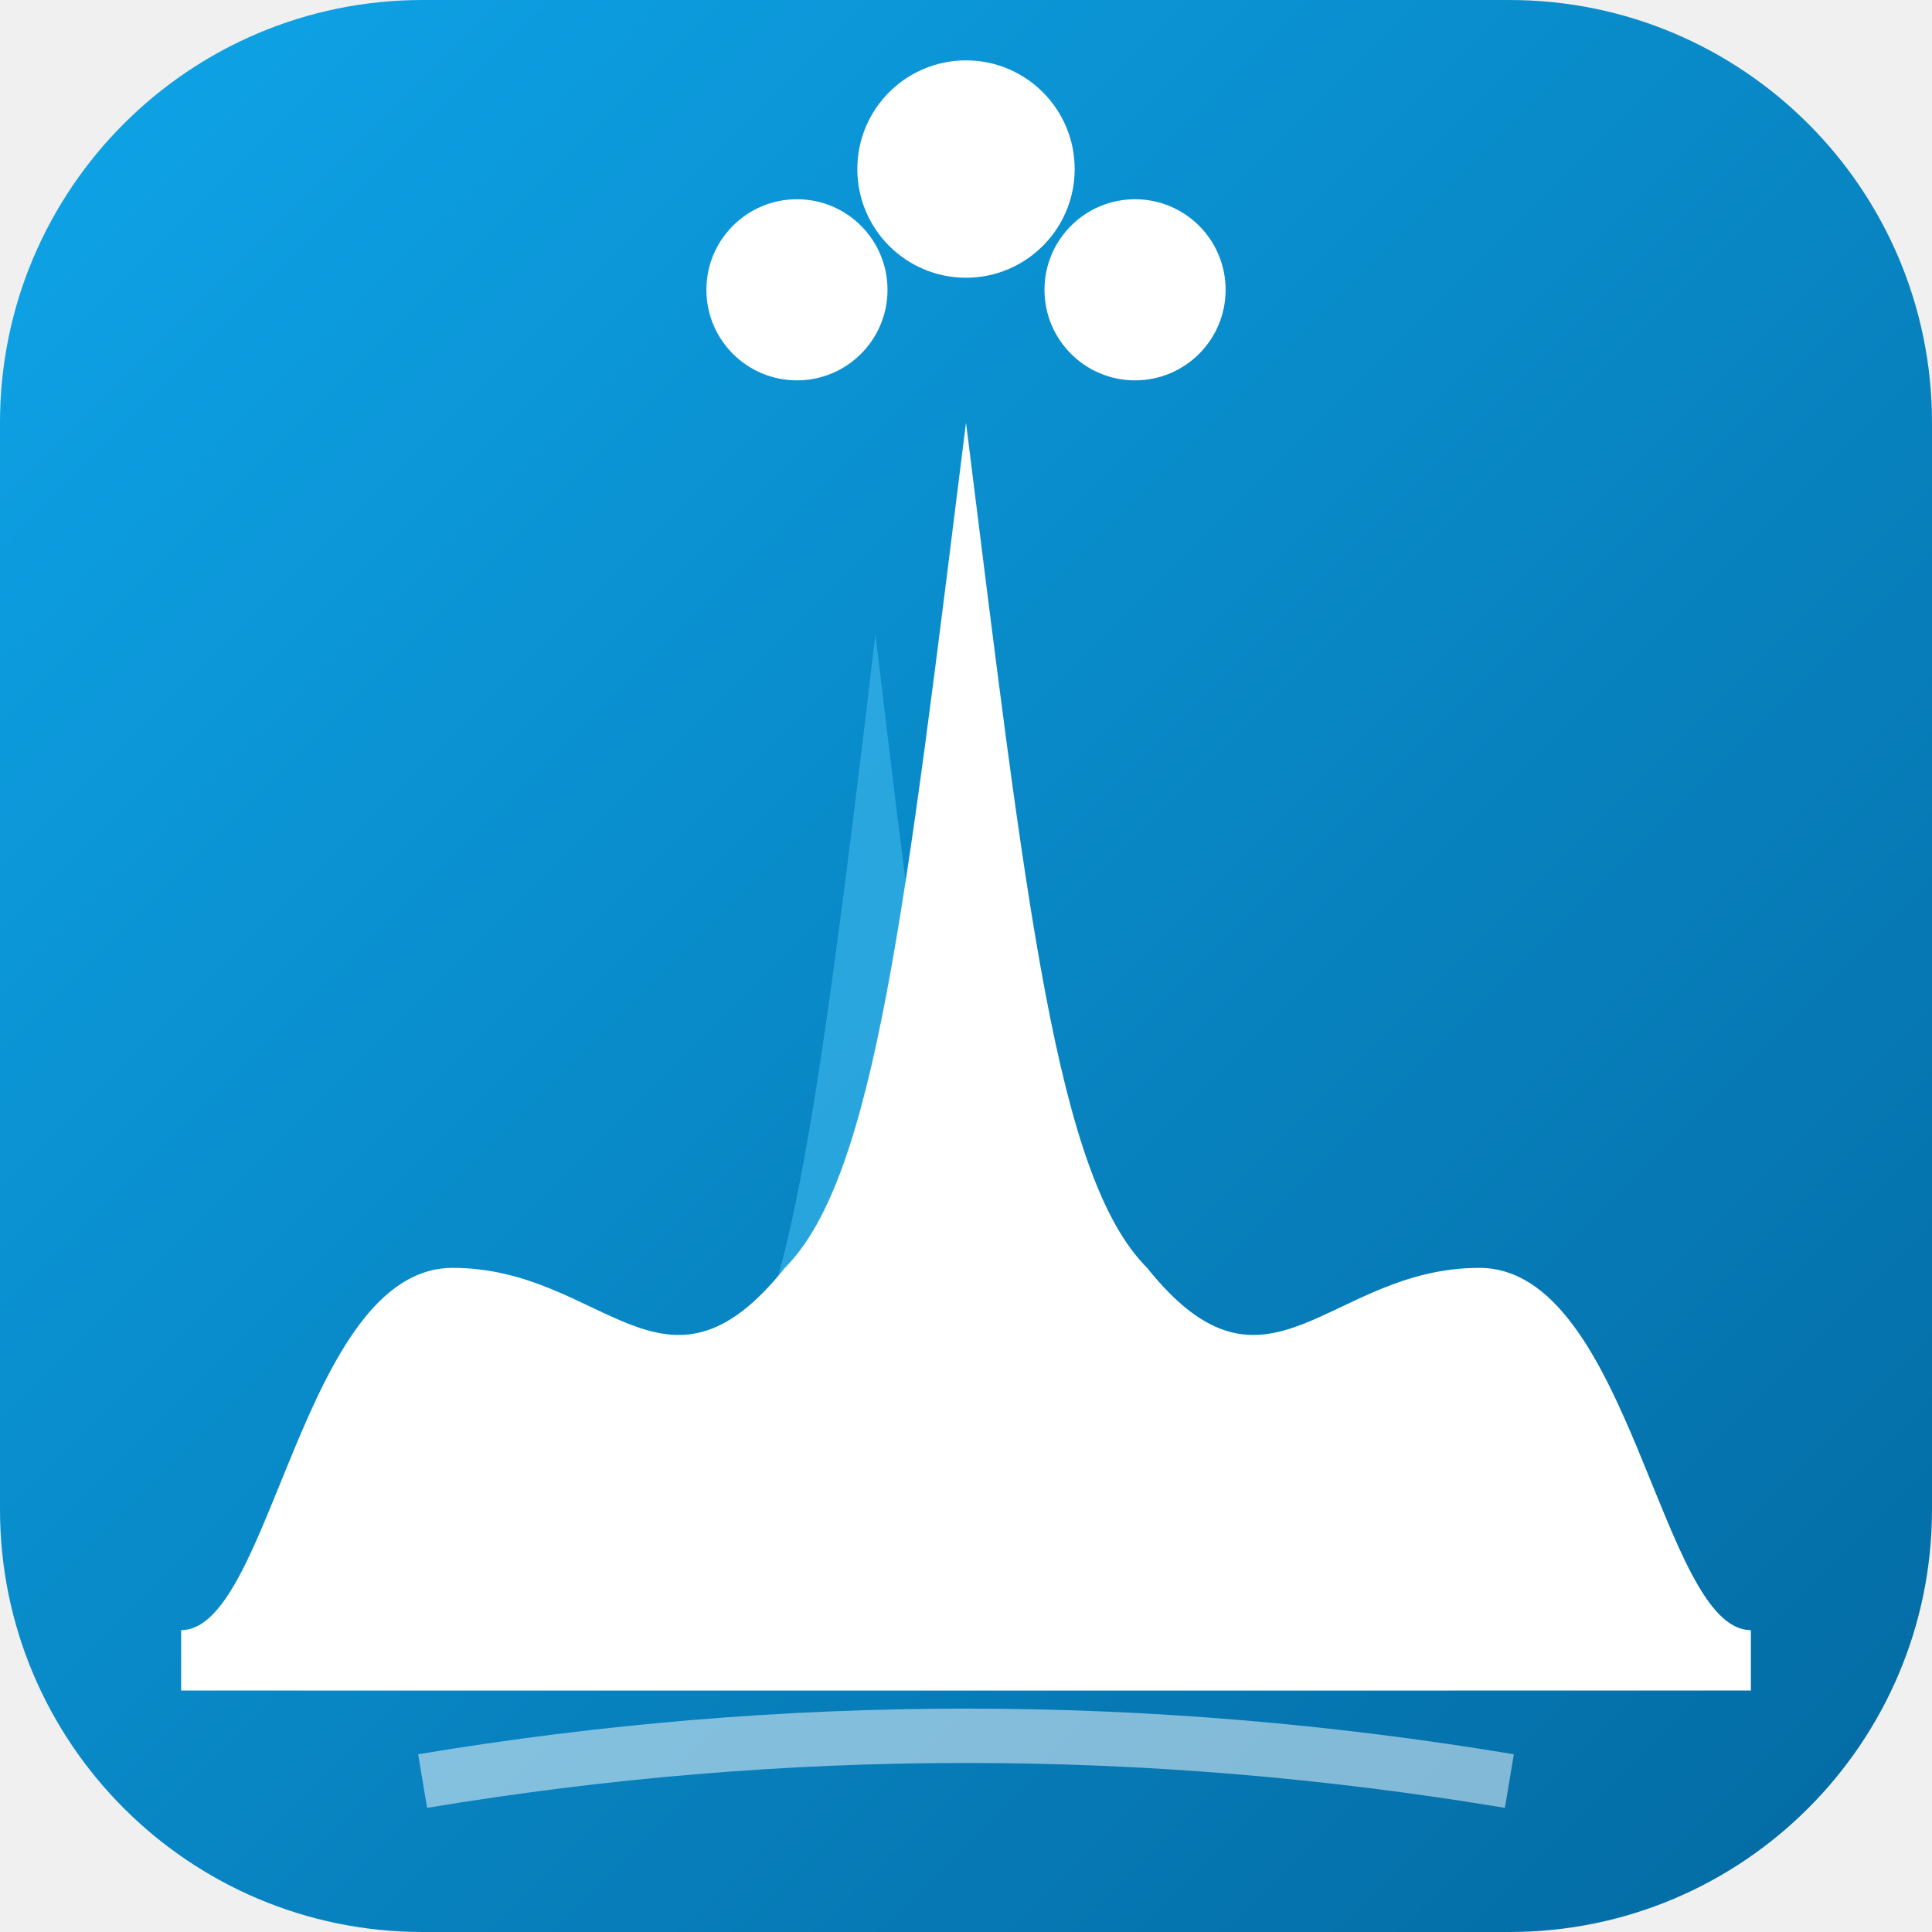
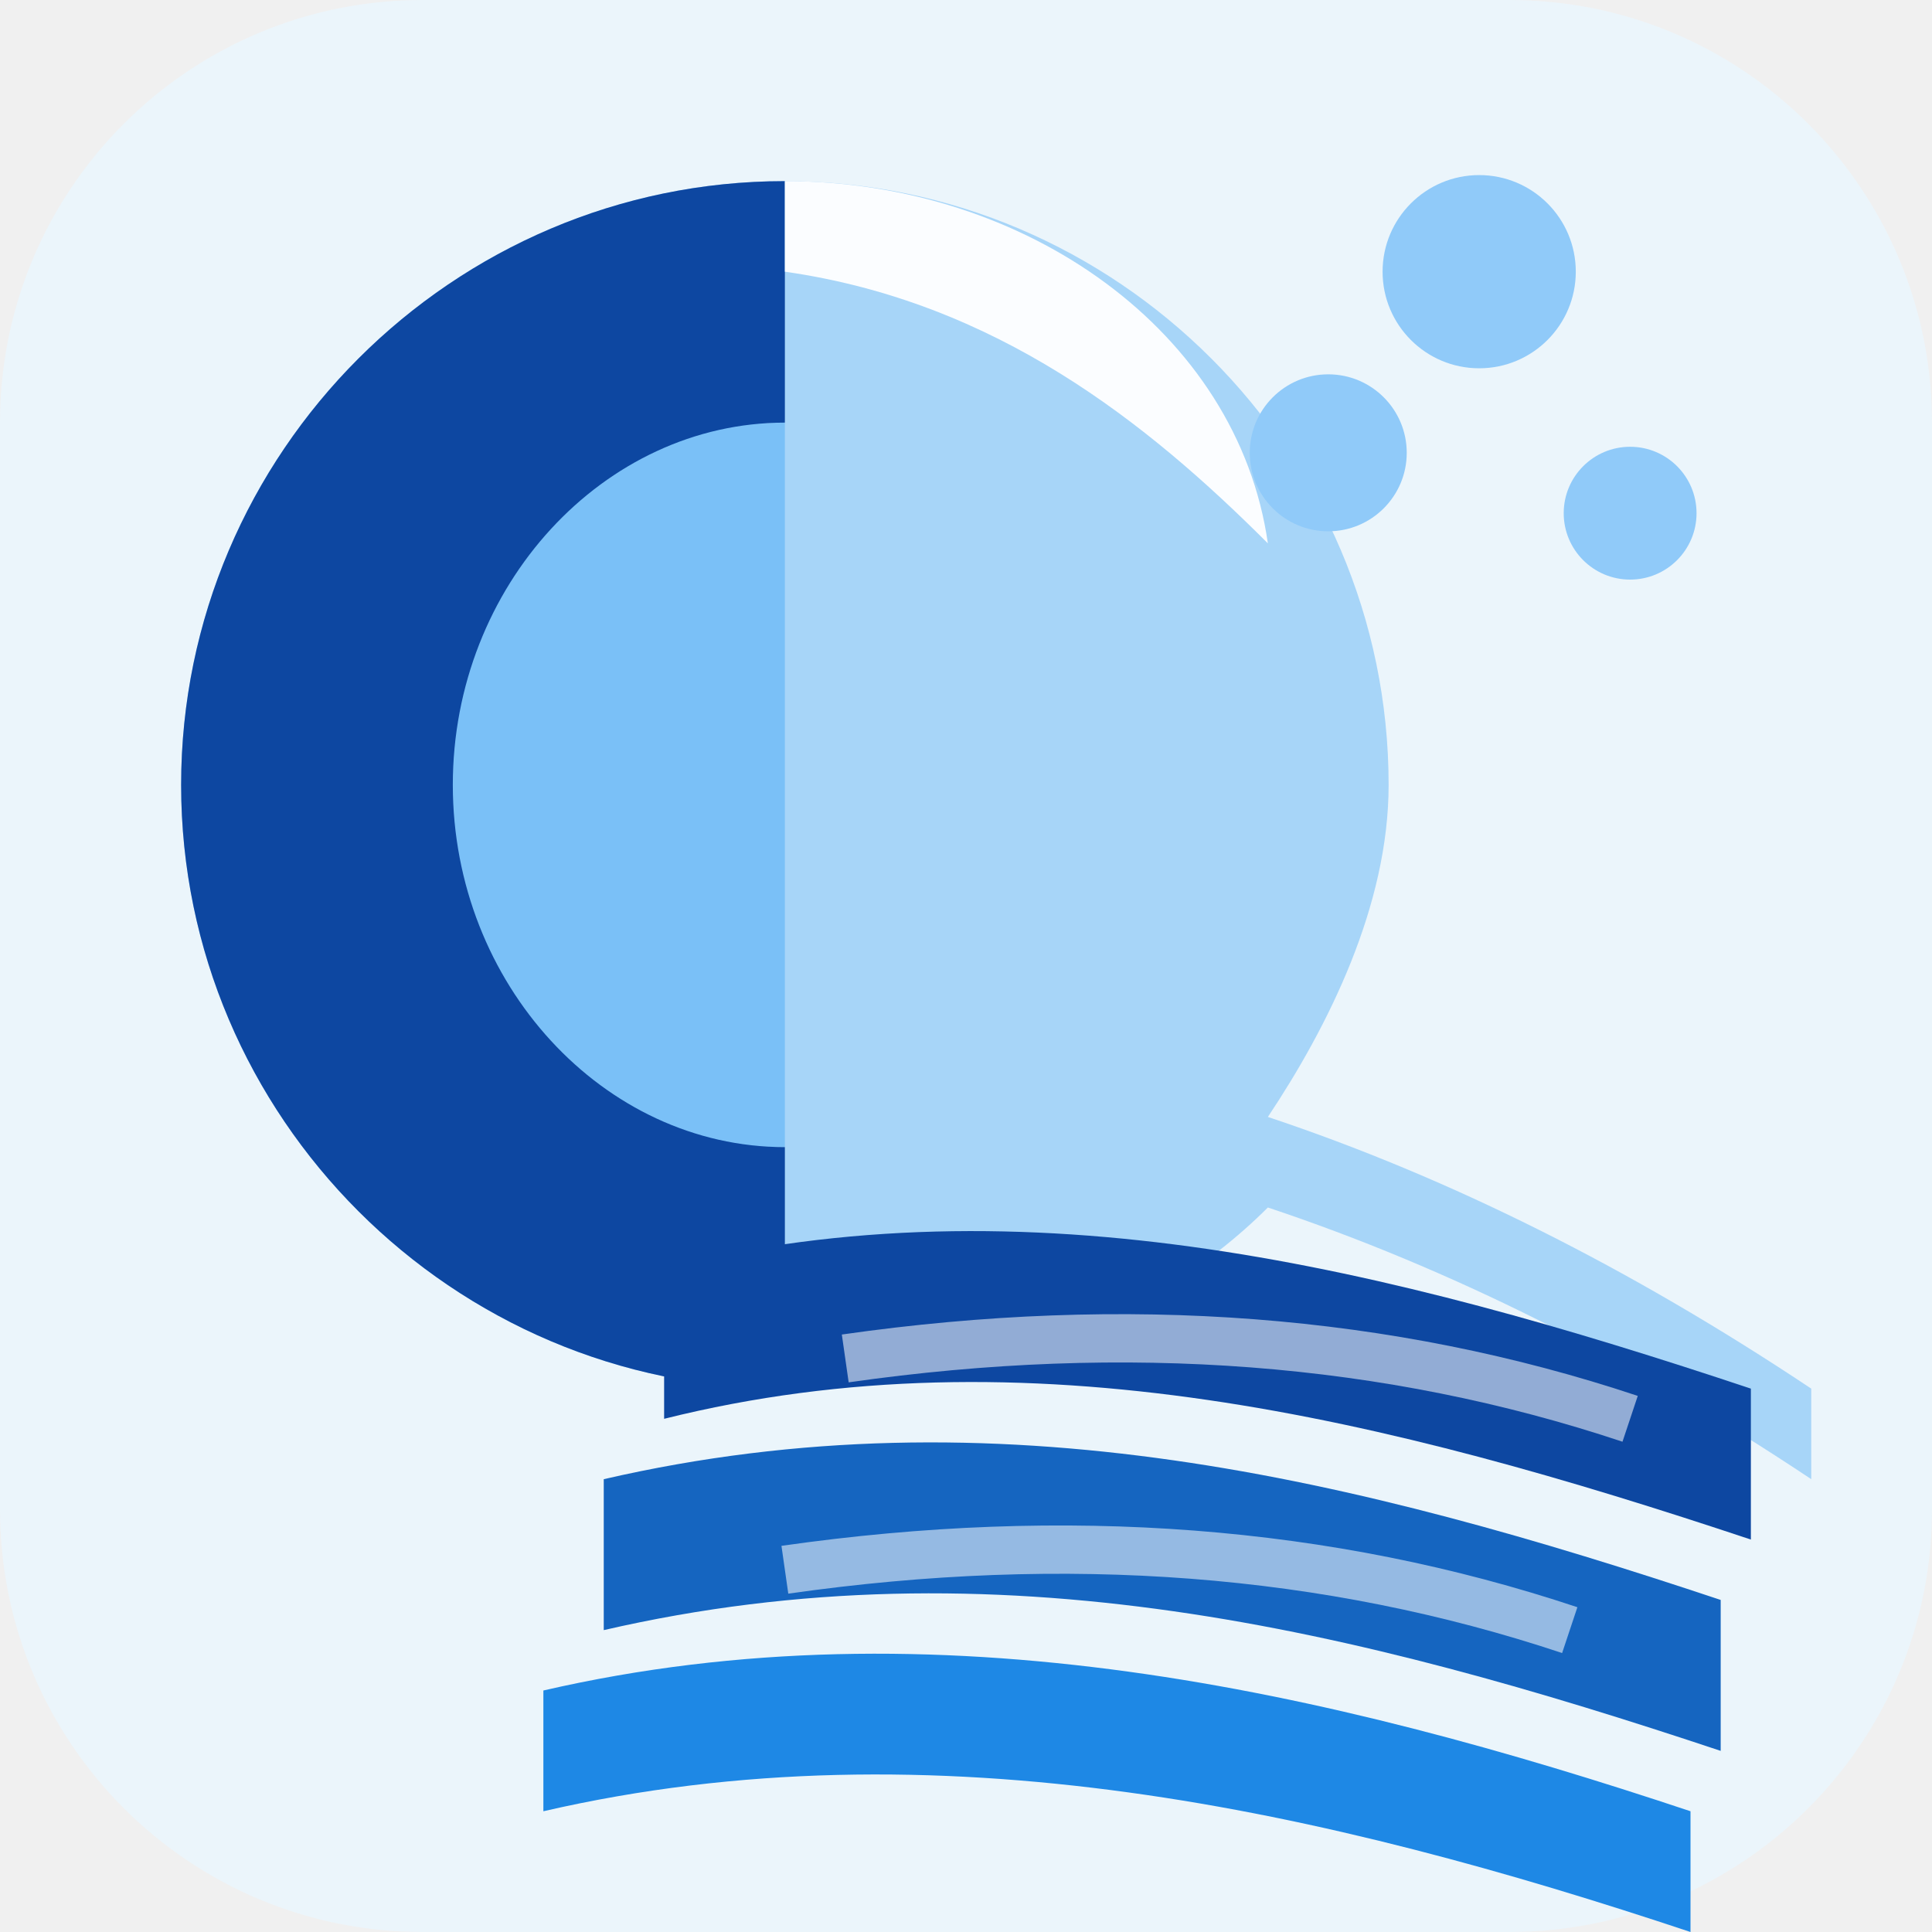
<svg xmlns="http://www.w3.org/2000/svg" viewBox="0 0 32 32">
-   <defs>
-     <linearGradient id="bg" x1="0%" y1="0%" x2="100%" y2="100%">
-       <stop offset="0%" stop-color="#0ea5e9" />
-       <stop offset="100%" stop-color="#0369a1" />
-     </linearGradient>
-   </defs>
-   <rect width="32" height="32" rx="7" fill="url(#bg)" />
-   <path d="M5,27 C6.5,27 7,23 8.5,23 C10,23 10.5,24.5 12,23            C13,22 13.5,19 14.5,10.5            C15.5,19 16,22 17,23 C18.5,24.5 19,23 20.5,23            C22,23 22.5,27 24,27 L24,28 L5,28 Z" fill="#38b2e8" opacity="0.7" />
-   <path d="M3,27 C4.5,27 5,21 7.5,21            C10,21 11,23.5 13,21            C14.5,19.5 15,15 16,7            C17,15 17.5,19.5 19,21            C21,23.5 22,21 24.5,21            C27,21 27.5,27 29,27            L29,28 L3,28 Z" fill="white" />
-   <circle cx="13.2" cy="4.8" r="1.5" fill="white" />
-   <circle cx="16" cy="2.8" r="1.8" fill="white" />
-   <circle cx="18.8" cy="4.8" r="1.5" fill="white" />
-   <path d="M7,29.5 Q16,28 25,29.5" fill="none" stroke="white" stroke-width="0.9" stroke-opacity="0.5" />
+   <rect width="32" height="32" rx="7" fill="#EBF5FB" />
+   <path d="M 13,7 C 9.3,7 7,9.7 7,13 C 7,16.3 9.3,19 13,19 Z" fill="#90CAF9" />
+   <path d="M 13,3 C 7.5,3 3,7.5 3,13 C 3,18.5 7.5,23 13,23            C 16,23 19,22 21,20 C 24,21 27,22.5 30,24.5            L 30,23 C 27,21 24,19.5 21,18.5 C 22,17 23,15 23,13            C 23,7.5 18.5,3 13,3 Z" fill="#64B5F6" opacity="0.5" />
+   <path d="M 13,3            C 7.5,3 3,7.5 3,13            C 3,18.5 7.5,23 13,23            L 13,19            C 10,19 7.5,16.3 7.5,13            C 7.5,9.7 10,7 13,7            Z" fill="#0D47A1" />
+   <path d="M 13,3 C 17,3 20.5,5.5 21,9 C 19,7 16.5,5 13,4.5 Z" fill="white" opacity="0.95" />
+   <path d="M 11,21 C 17,19.5 23,21 29,23 L 29,25.5 C 23,23.5 17,22 11,23.5 Z" fill="#0D47A1" />
+   <path d="M 10,24.5 C 16.5,23 22.5,24.5 28.5,26.5 L 28.5,29 C 22.5,27 16.5,25.5 10,27 Z" fill="#1565C0" />
+   <path d="M 9,28 C 15.5,26.5 22,28 28,30 L 28,32 C 22,30 15.5,28.5 9,30 Z" fill="#1E88E5" />
+   <path d="M 14,22.5 Q 21,21.5 27,23.5" fill="none" stroke="white" stroke-width="0.8" stroke-opacity="0.55" />
+   <path d="M 13,26 Q 20,25 26,27" fill="none" stroke="white" stroke-width="0.8" stroke-opacity="0.55" />
+   <circle cx="22" cy="7.5" r="1.3" fill="#90CAF9" />
+   <circle cx="24.5" cy="4.5" r="1.6" fill="#90CAF9" />
+   <circle cx="27" cy="8.5" r="1.1" fill="#90CAF9" />
</svg>
